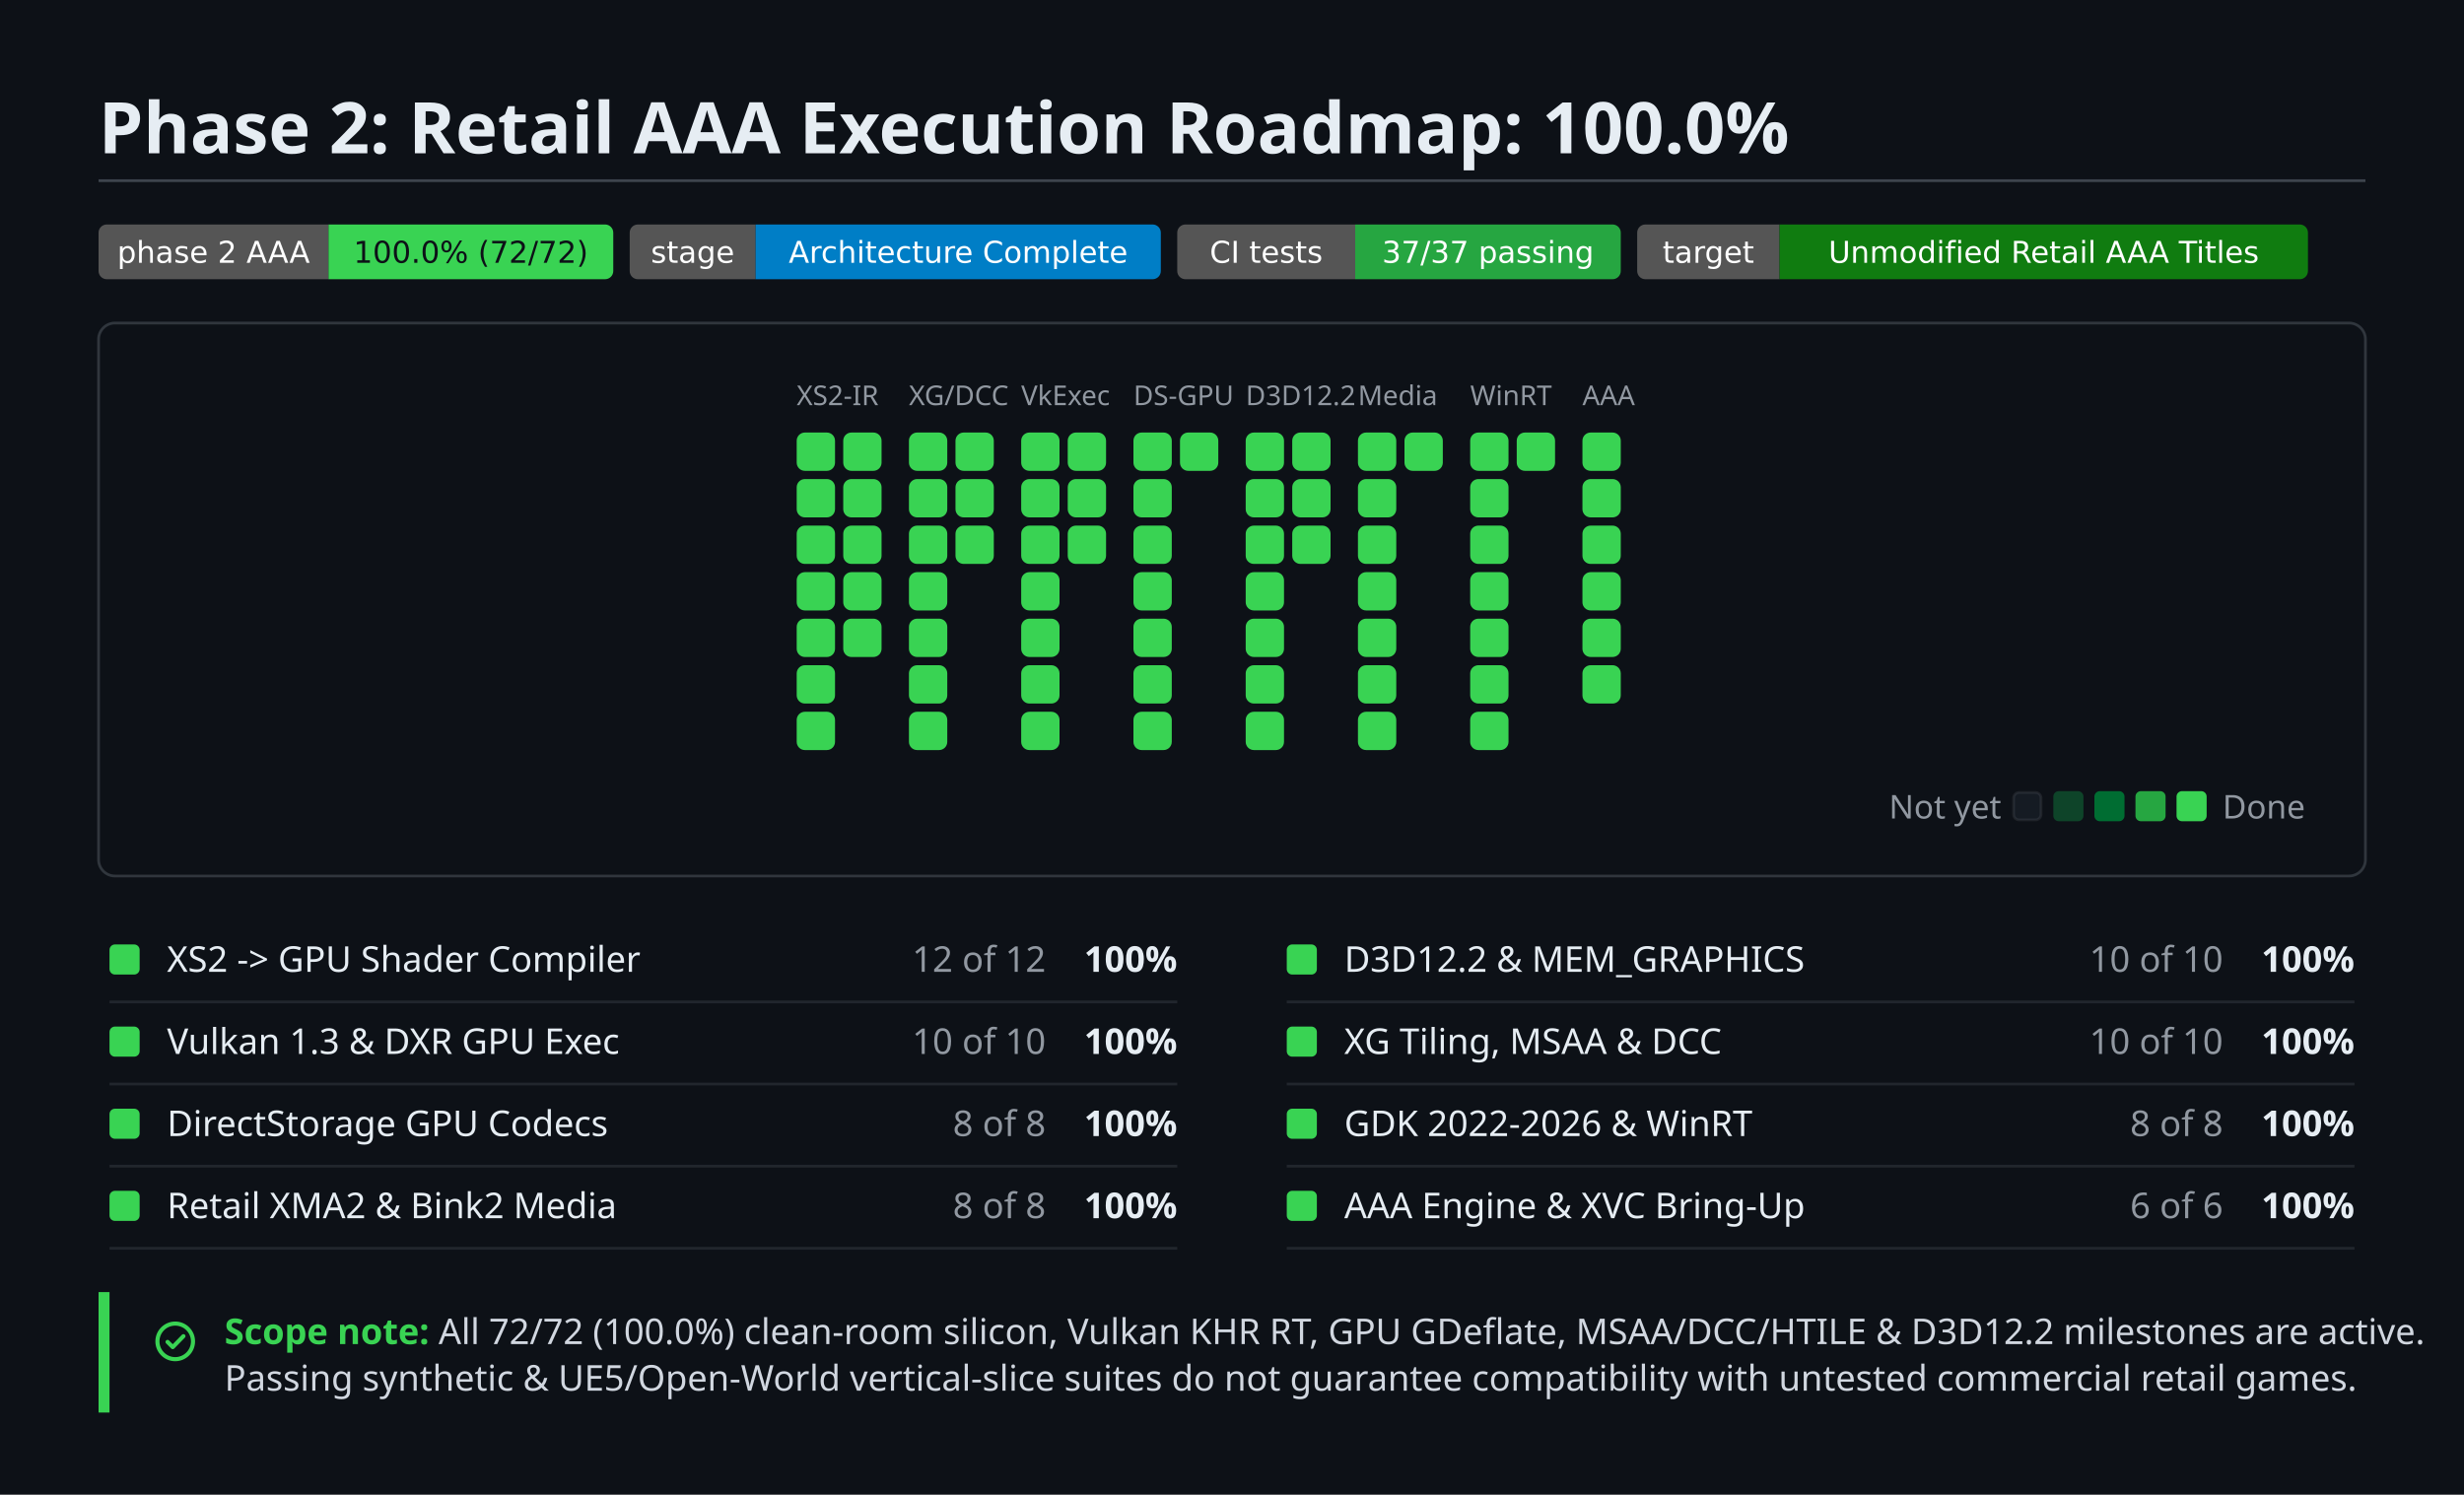
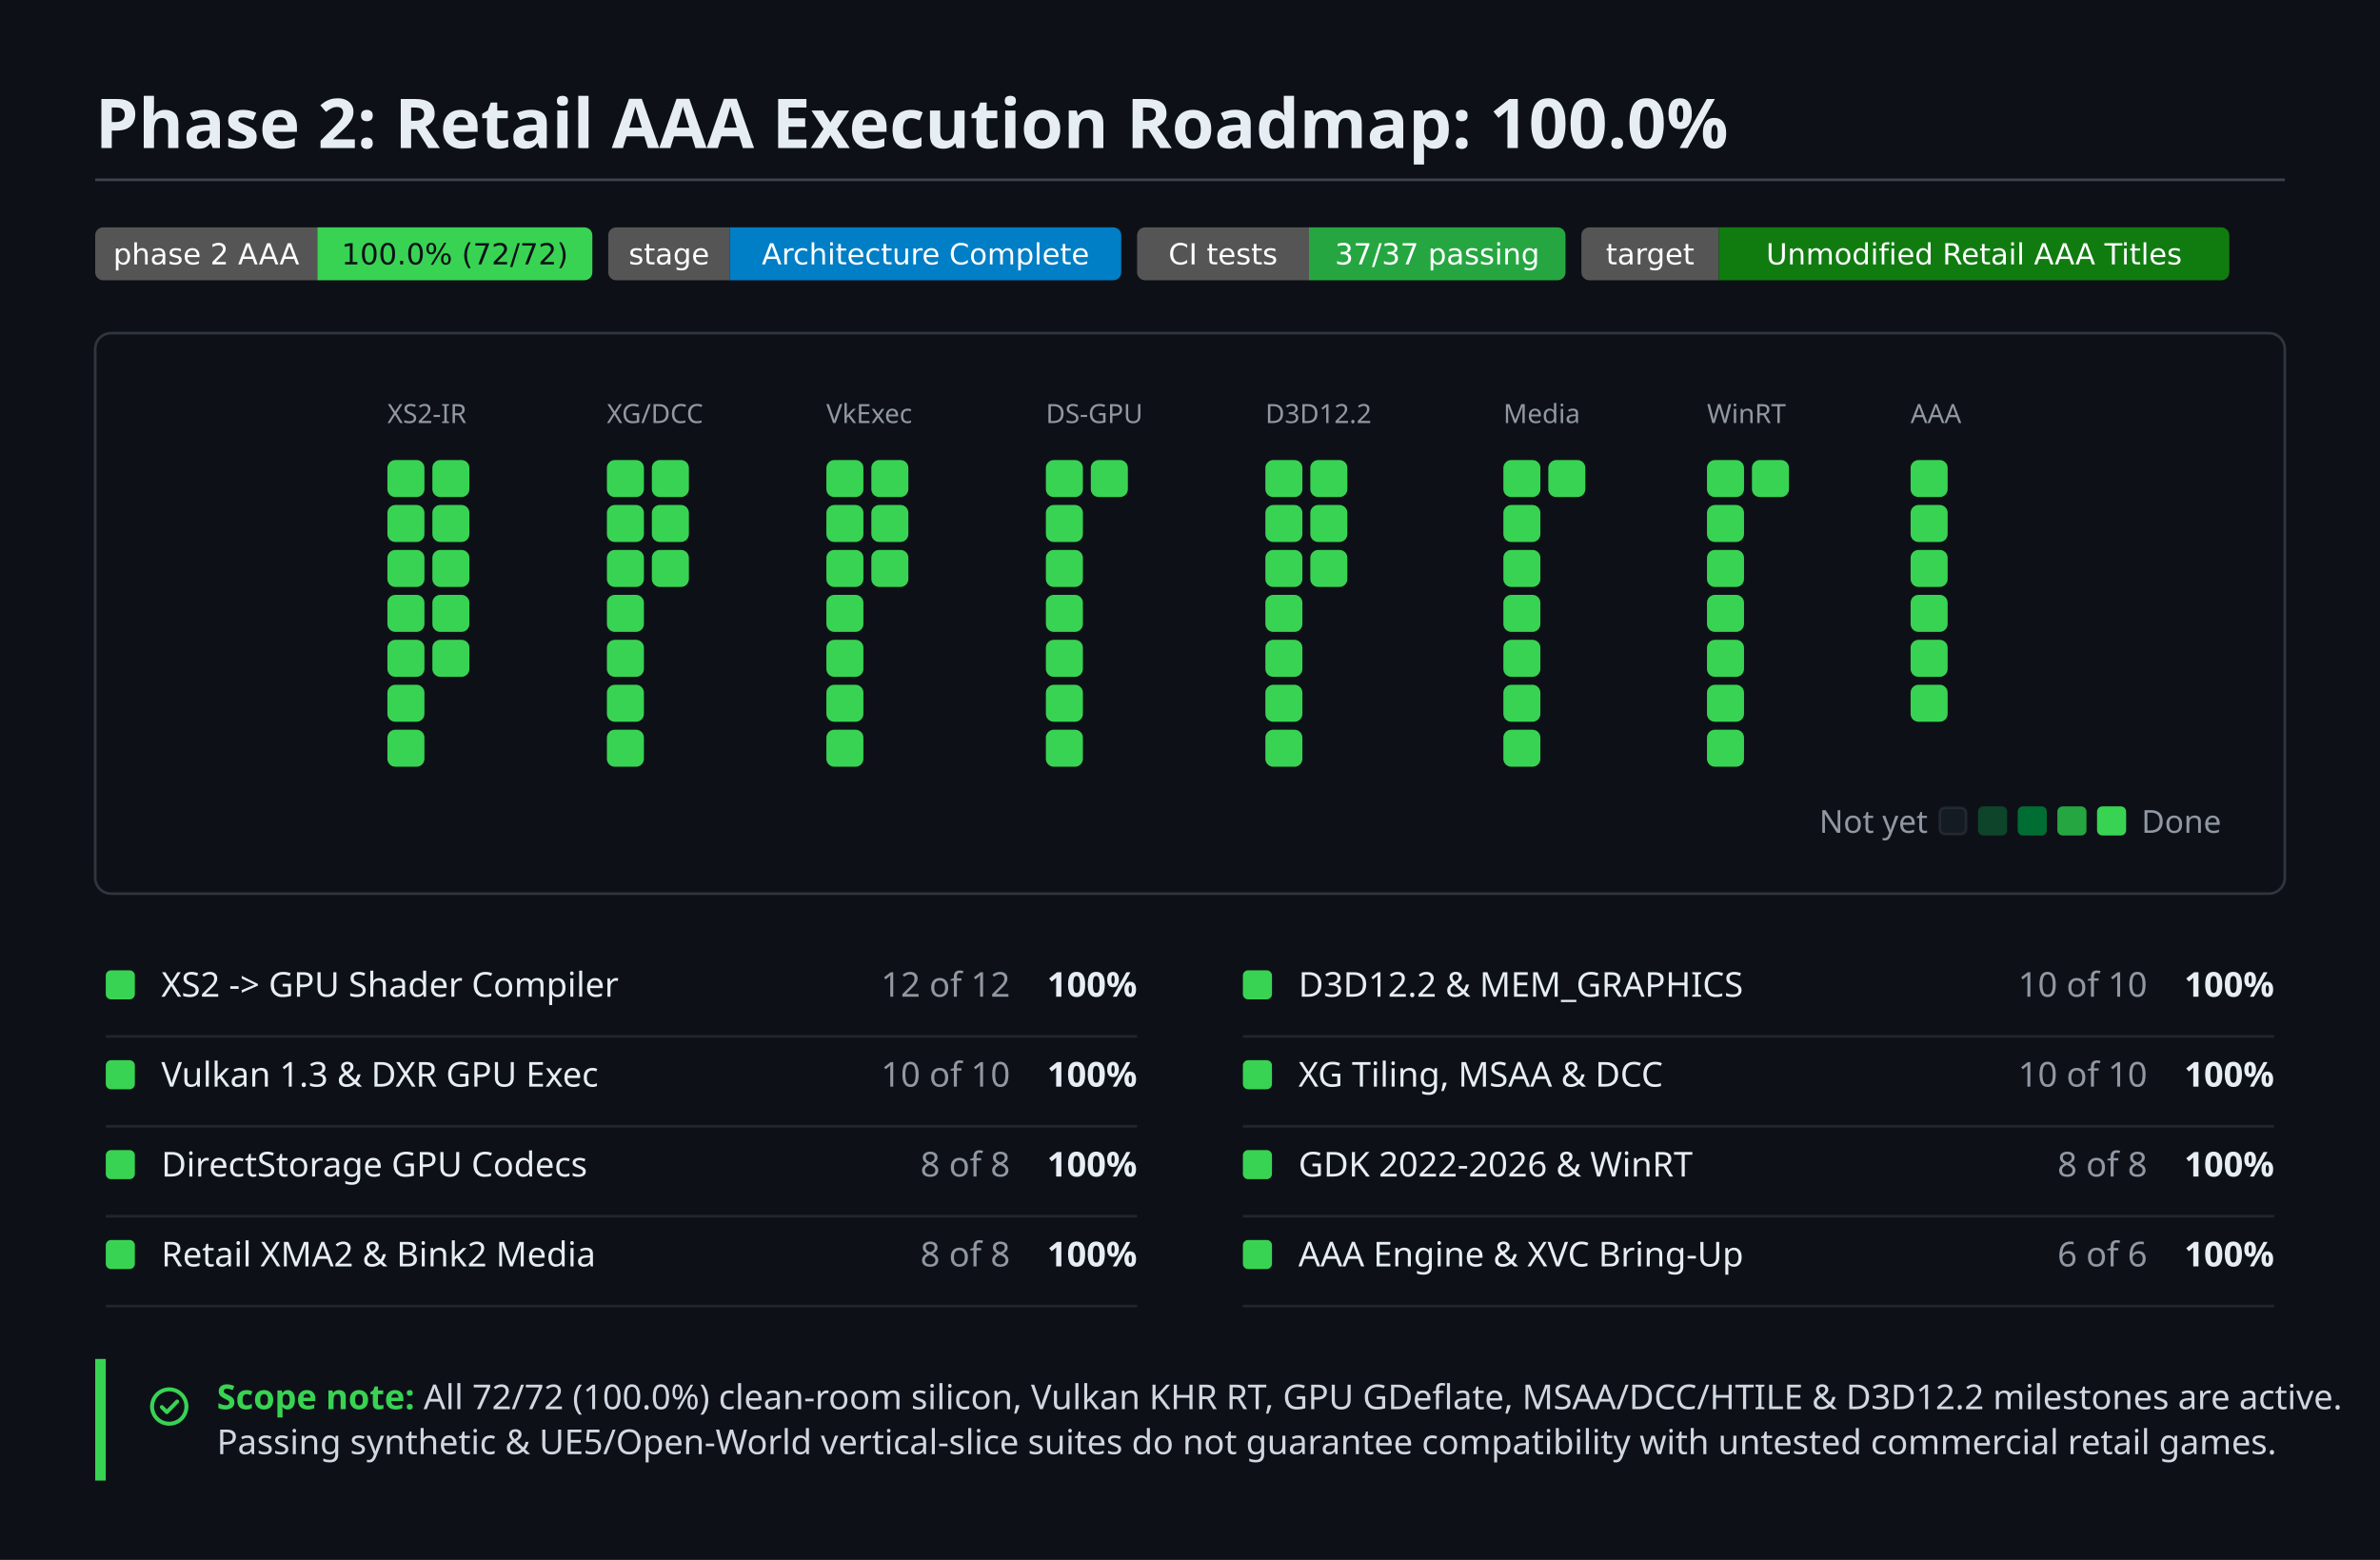
- <svg xmlns="http://www.w3.org/2000/svg" width="900" height="546" viewBox="0 0 900 546" role="img" aria-label="Phase 2: Retail AAA Execution Roadmap: 100.0%">
+ <svg xmlns="http://www.w3.org/2000/svg" width="900" height="590" viewBox="0 0 900 590" role="img" aria-label="Phase 2: Retail AAA Execution Roadmap: 100.0%">
  <style>
    text { font-family: 'Mona Sans', -apple-system, 'Segoe UI', 'Noto Sans', Helvetica, Arial, sans-serif; }
    .h2 { font-size: 26px; font-weight: 600; fill: #e6edf3; }
    .badge-txt { font-family: Verdana, 'DejaVu Sans', Geneva, sans-serif; font-size: 11px; fill: #ffffff; }
    .badge-txt-dark { font-family: Verdana, 'DejaVu Sans', Geneva, sans-serif; font-size: 11px; fill: #0d1117; }
    .g-label { font-size: 10px; fill: #9198a1; }
    .legend-txt { font-size: 12px; fill: #9198a1; }
    .r-name { font-size: 13px; fill: #e6edf3; }
    .r-count { font-size: 13px; fill: #9198a1; font-variant-numeric: tabular-nums; }
    .r-pct { font-size: 13px; font-weight: 600; fill: #e6edf3; font-variant-numeric: tabular-nums; }
    .callout-txt { font-size: 13px; fill: #d1d7e0; }
    .callout-lead { font-size: 13px; font-weight: 600; fill: #39d353; }
  </style>
-   <rect width="900" height="546" fill="#0d1117" />
+   <rect width="900" height="590" fill="#0d1117" />
  <text class="h2" x="36" y="56">Phase 2: Retail AAA Execution Roadmap: 100.0%</text>
-   <line x1="36" y1="66" x2="864" y2="66" stroke="#3d444d" stroke-width="1" />
+   <line x1="36" y1="68" x2="864" y2="68" stroke="#3d444d" stroke-width="1" />
  <clipPath id="bclip0">
-     <rect x="36" y="82" width="188" height="20" rx="3" />
+     <rect x="36" y="86" width="188" height="20" rx="3" />
  </clipPath>
  <g clip-path="url(#bclip0)">
-     <rect x="36" y="82" width="84" height="20" fill="#555555" />
-     <rect x="120" y="82" width="104" height="20" fill="#39d353" />
-     <text class="badge-txt" x="78.0" y="96" text-anchor="middle">phase 2 AAA</text>
-     <text class="badge-txt-dark" x="172.0" y="96" text-anchor="middle">100.0% (72/72)</text>
+     <rect x="36" y="86" width="84" height="20" fill="#555555" />
+     <rect x="120" y="86" width="104" height="20" fill="#39d353" />
+     <text class="badge-txt" x="78.0" y="100" text-anchor="middle">phase 2 AAA</text>
+     <text class="badge-txt-dark" x="172.0" y="100" text-anchor="middle">100.0% (72/72)</text>
  </g>
  <clipPath id="bclip1">
-     <rect x="230" y="82" width="194" height="20" rx="3" />
+     <rect x="230" y="86" width="194" height="20" rx="3" />
  </clipPath>
  <g clip-path="url(#bclip1)">
-     <rect x="230" y="82" width="46" height="20" fill="#555555" />
-     <rect x="276" y="82" width="148" height="20" fill="#007ec6" />
-     <text class="badge-txt" x="253.0" y="96" text-anchor="middle">stage</text>
-     <text class="badge-txt" x="350.0" y="96" text-anchor="middle">Architecture Complete</text>
+     <rect x="230" y="86" width="46" height="20" fill="#555555" />
+     <rect x="276" y="86" width="148" height="20" fill="#007ec6" />
+     <text class="badge-txt" x="253.0" y="100" text-anchor="middle">stage</text>
+     <text class="badge-txt" x="350.0" y="100" text-anchor="middle">Architecture Complete</text>
  </g>
  <clipPath id="bclip2">
-     <rect x="430" y="82" width="162" height="20" rx="3" />
+     <rect x="430" y="86" width="162" height="20" rx="3" />
  </clipPath>
  <g clip-path="url(#bclip2)">
-     <rect x="430" y="82" width="65" height="20" fill="#555555" />
-     <rect x="495" y="82" width="97" height="20" fill="#26a641" />
-     <text class="badge-txt" x="462.5" y="96" text-anchor="middle">CI tests</text>
-     <text class="badge-txt" x="543.5" y="96" text-anchor="middle">37/37 passing</text>
+     <rect x="430" y="86" width="65" height="20" fill="#555555" />
+     <rect x="495" y="86" width="97" height="20" fill="#26a641" />
+     <text class="badge-txt" x="462.5" y="100" text-anchor="middle">CI tests</text>
+     <text class="badge-txt" x="543.5" y="100" text-anchor="middle">37/37 passing</text>
  </g>
  <clipPath id="bclip3">
-     <rect x="598" y="82" width="245" height="20" rx="3" />
+     <rect x="598" y="86" width="245" height="20" rx="3" />
  </clipPath>
  <g clip-path="url(#bclip3)">
-     <rect x="598" y="82" width="52" height="20" fill="#555555" />
-     <rect x="650" y="82" width="193" height="20" fill="#107c10" />
-     <text class="badge-txt" x="624.0" y="96" text-anchor="middle">target</text>
-     <text class="badge-txt" x="746.5" y="96" text-anchor="middle">Unmodified Retail AAA Titles</text>
+     <rect x="598" y="86" width="52" height="20" fill="#555555" />
+     <rect x="650" y="86" width="193" height="20" fill="#107c10" />
+     <text class="badge-txt" x="624.0" y="100" text-anchor="middle">target</text>
+     <text class="badge-txt" x="746.5" y="100" text-anchor="middle">Unmodified Retail AAA Titles</text>
  </g>
-   <rect x="36" y="118" width="828" height="202" rx="6" fill="#0d1117" stroke="#30363d" stroke-width="1" />
-   <text class="g-label" x="291.0" y="148">XS2-IR</text>
-   <rect x="291.0" y="158.0" width="14" height="14" rx="3" fill="#39d353" />
-   <rect x="291.0" y="175.0" width="14" height="14" rx="3" fill="#39d353" />
-   <rect x="291.0" y="192.0" width="14" height="14" rx="3" fill="#39d353" />
-   <rect x="291.0" y="209.0" width="14" height="14" rx="3" fill="#39d353" />
-   <rect x="291.0" y="226.0" width="14" height="14" rx="3" fill="#39d353" />
-   <rect x="291.0" y="243.0" width="14" height="14" rx="3" fill="#39d353" />
-   <rect x="291.0" y="260.0" width="14" height="14" rx="3" fill="#39d353" />
-   <rect x="308.0" y="158.0" width="14" height="14" rx="3" fill="#39d353" />
-   <rect x="308.0" y="175.0" width="14" height="14" rx="3" fill="#39d353" />
-   <rect x="308.0" y="192.0" width="14" height="14" rx="3" fill="#39d353" />
-   <rect x="308.0" y="209.0" width="14" height="14" rx="3" fill="#39d353" />
-   <rect x="308.0" y="226.0" width="14" height="14" rx="3" fill="#39d353" />
-   <text class="g-label" x="332.0" y="148">XG/DCC</text>
-   <rect x="332.0" y="158.0" width="14" height="14" rx="3" fill="#39d353" />
-   <rect x="332.0" y="175.0" width="14" height="14" rx="3" fill="#39d353" />
-   <rect x="332.0" y="192.0" width="14" height="14" rx="3" fill="#39d353" />
-   <rect x="332.0" y="209.0" width="14" height="14" rx="3" fill="#39d353" />
-   <rect x="332.0" y="226.0" width="14" height="14" rx="3" fill="#39d353" />
-   <rect x="332.0" y="243.0" width="14" height="14" rx="3" fill="#39d353" />
-   <rect x="332.0" y="260.0" width="14" height="14" rx="3" fill="#39d353" />
-   <rect x="349.0" y="158.0" width="14" height="14" rx="3" fill="#39d353" />
-   <rect x="349.0" y="175.0" width="14" height="14" rx="3" fill="#39d353" />
-   <rect x="349.0" y="192.0" width="14" height="14" rx="3" fill="#39d353" />
-   <text class="g-label" x="373.0" y="148">VkExec</text>
-   <rect x="373.0" y="158.0" width="14" height="14" rx="3" fill="#39d353" />
-   <rect x="373.0" y="175.0" width="14" height="14" rx="3" fill="#39d353" />
-   <rect x="373.0" y="192.0" width="14" height="14" rx="3" fill="#39d353" />
-   <rect x="373.0" y="209.0" width="14" height="14" rx="3" fill="#39d353" />
-   <rect x="373.0" y="226.0" width="14" height="14" rx="3" fill="#39d353" />
-   <rect x="373.0" y="243.0" width="14" height="14" rx="3" fill="#39d353" />
-   <rect x="373.0" y="260.0" width="14" height="14" rx="3" fill="#39d353" />
-   <rect x="390.0" y="158.0" width="14" height="14" rx="3" fill="#39d353" />
-   <rect x="390.0" y="175.0" width="14" height="14" rx="3" fill="#39d353" />
-   <rect x="390.0" y="192.0" width="14" height="14" rx="3" fill="#39d353" />
-   <text class="g-label" x="414.0" y="148">DS-GPU</text>
-   <rect x="414.0" y="158.0" width="14" height="14" rx="3" fill="#39d353" />
-   <rect x="414.0" y="175.0" width="14" height="14" rx="3" fill="#39d353" />
-   <rect x="414.0" y="192.0" width="14" height="14" rx="3" fill="#39d353" />
-   <rect x="414.0" y="209.0" width="14" height="14" rx="3" fill="#39d353" />
-   <rect x="414.0" y="226.0" width="14" height="14" rx="3" fill="#39d353" />
-   <rect x="414.0" y="243.0" width="14" height="14" rx="3" fill="#39d353" />
-   <rect x="414.0" y="260.0" width="14" height="14" rx="3" fill="#39d353" />
-   <rect x="431.0" y="158.0" width="14" height="14" rx="3" fill="#39d353" />
-   <text class="g-label" x="455.0" y="148">D3D12.2</text>
-   <rect x="455.0" y="158.0" width="14" height="14" rx="3" fill="#39d353" />
-   <rect x="455.0" y="175.0" width="14" height="14" rx="3" fill="#39d353" />
-   <rect x="455.0" y="192.0" width="14" height="14" rx="3" fill="#39d353" />
-   <rect x="455.0" y="209.0" width="14" height="14" rx="3" fill="#39d353" />
-   <rect x="455.0" y="226.0" width="14" height="14" rx="3" fill="#39d353" />
-   <rect x="455.0" y="243.0" width="14" height="14" rx="3" fill="#39d353" />
-   <rect x="455.0" y="260.0" width="14" height="14" rx="3" fill="#39d353" />
-   <rect x="472.0" y="158.0" width="14" height="14" rx="3" fill="#39d353" />
-   <rect x="472.0" y="175.0" width="14" height="14" rx="3" fill="#39d353" />
-   <rect x="472.0" y="192.0" width="14" height="14" rx="3" fill="#39d353" />
-   <text class="g-label" x="496.0" y="148">Media</text>
-   <rect x="496.0" y="158.0" width="14" height="14" rx="3" fill="#39d353" />
-   <rect x="496.0" y="175.0" width="14" height="14" rx="3" fill="#39d353" />
-   <rect x="496.0" y="192.0" width="14" height="14" rx="3" fill="#39d353" />
-   <rect x="496.0" y="209.0" width="14" height="14" rx="3" fill="#39d353" />
-   <rect x="496.0" y="226.0" width="14" height="14" rx="3" fill="#39d353" />
-   <rect x="496.0" y="243.0" width="14" height="14" rx="3" fill="#39d353" />
-   <rect x="496.0" y="260.0" width="14" height="14" rx="3" fill="#39d353" />
-   <rect x="513.0" y="158.0" width="14" height="14" rx="3" fill="#39d353" />
-   <text class="g-label" x="537.0" y="148">WinRT</text>
-   <rect x="537.0" y="158.0" width="14" height="14" rx="3" fill="#39d353" />
-   <rect x="537.0" y="175.0" width="14" height="14" rx="3" fill="#39d353" />
-   <rect x="537.0" y="192.0" width="14" height="14" rx="3" fill="#39d353" />
-   <rect x="537.0" y="209.0" width="14" height="14" rx="3" fill="#39d353" />
-   <rect x="537.0" y="226.0" width="14" height="14" rx="3" fill="#39d353" />
-   <rect x="537.0" y="243.0" width="14" height="14" rx="3" fill="#39d353" />
-   <rect x="537.0" y="260.0" width="14" height="14" rx="3" fill="#39d353" />
-   <rect x="554.0" y="158.0" width="14" height="14" rx="3" fill="#39d353" />
-   <text class="g-label" x="578.0" y="148">AAA</text>
-   <rect x="578.0" y="158.0" width="14" height="14" rx="3" fill="#39d353" />
-   <rect x="578.0" y="175.0" width="14" height="14" rx="3" fill="#39d353" />
-   <rect x="578.0" y="192.0" width="14" height="14" rx="3" fill="#39d353" />
-   <rect x="578.0" y="209.0" width="14" height="14" rx="3" fill="#39d353" />
-   <rect x="578.0" y="226.0" width="14" height="14" rx="3" fill="#39d353" />
-   <rect x="578.0" y="243.0" width="14" height="14" rx="3" fill="#39d353" />
-   <text class="legend-txt" x="842" y="299" text-anchor="end">Done</text>
-   <rect x="795.0" y="289.0" width="11" height="11" rx="2" fill="#39d353" />
-   <rect x="780.0" y="289.0" width="11" height="11" rx="2" fill="#26a641" />
-   <rect x="765.0" y="289.0" width="11" height="11" rx="2" fill="#006d32" />
-   <rect x="750.0" y="289.0" width="11" height="11" rx="2" fill="#0e4429" />
-   <rect x="735.5" y="289.5" width="10" height="10" rx="2" fill="#151b23" stroke="rgba(240,246,252,0.08)" stroke-width="1" />
-   <text class="legend-txt" x="731" y="299" text-anchor="end">Not yet</text>
-   <rect x="40.0" y="345.0" width="11" height="11" rx="2" fill="#39d353" />
-   <text class="r-name" x="61.0" y="355">XS2 -&gt; GPU Shader Compiler</text>
-   <text class="r-count" x="382.0" y="355" text-anchor="end">12 of 12</text>
-   <text class="r-pct" x="430.0" y="355" text-anchor="end">100%</text>
-   <line x1="40.0" y1="366" x2="430.0" y2="366" stroke="#21262d" stroke-width="1" />
-   <rect x="470.0" y="345.0" width="11" height="11" rx="2" fill="#39d353" />
-   <text class="r-name" x="491.0" y="355">D3D12.2 &amp; MEM_GRAPHICS</text>
-   <text class="r-count" x="812.0" y="355" text-anchor="end">10 of 10</text>
-   <text class="r-pct" x="860.0" y="355" text-anchor="end">100%</text>
-   <line x1="470.0" y1="366" x2="860.0" y2="366" stroke="#21262d" stroke-width="1" />
-   <rect x="40.0" y="375.0" width="11" height="11" rx="2" fill="#39d353" />
-   <text class="r-name" x="61.0" y="385">Vulkan 1.3 &amp; DXR GPU Exec</text>
-   <text class="r-count" x="382.0" y="385" text-anchor="end">10 of 10</text>
-   <text class="r-pct" x="430.0" y="385" text-anchor="end">100%</text>
-   <line x1="40.0" y1="396" x2="430.0" y2="396" stroke="#21262d" stroke-width="1" />
-   <rect x="470.0" y="375.0" width="11" height="11" rx="2" fill="#39d353" />
-   <text class="r-name" x="491.0" y="385">XG Tiling, MSAA &amp; DCC</text>
-   <text class="r-count" x="812.0" y="385" text-anchor="end">10 of 10</text>
-   <text class="r-pct" x="860.0" y="385" text-anchor="end">100%</text>
-   <line x1="470.0" y1="396" x2="860.0" y2="396" stroke="#21262d" stroke-width="1" />
-   <rect x="40.0" y="405.0" width="11" height="11" rx="2" fill="#39d353" />
-   <text class="r-name" x="61.0" y="415">DirectStorage GPU Codecs</text>
-   <text class="r-count" x="382.0" y="415" text-anchor="end">8 of 8</text>
-   <text class="r-pct" x="430.0" y="415" text-anchor="end">100%</text>
+   <rect x="36" y="126" width="828" height="212" rx="6" fill="#0d1117" stroke="#30363d" stroke-width="1" />
+   <text class="g-label" x="146.5" y="160">XS2-IR</text>
+   <rect x="146.5" y="174.0" width="14" height="14" rx="3" fill="#39d353" />
+   <rect x="146.5" y="191.0" width="14" height="14" rx="3" fill="#39d353" />
+   <rect x="146.5" y="208.0" width="14" height="14" rx="3" fill="#39d353" />
+   <rect x="146.5" y="225.0" width="14" height="14" rx="3" fill="#39d353" />
+   <rect x="146.5" y="242.0" width="14" height="14" rx="3" fill="#39d353" />
+   <rect x="146.5" y="259.0" width="14" height="14" rx="3" fill="#39d353" />
+   <rect x="146.5" y="276.0" width="14" height="14" rx="3" fill="#39d353" />
+   <rect x="163.5" y="174.0" width="14" height="14" rx="3" fill="#39d353" />
+   <rect x="163.5" y="191.0" width="14" height="14" rx="3" fill="#39d353" />
+   <rect x="163.5" y="208.0" width="14" height="14" rx="3" fill="#39d353" />
+   <rect x="163.5" y="225.0" width="14" height="14" rx="3" fill="#39d353" />
+   <rect x="163.5" y="242.0" width="14" height="14" rx="3" fill="#39d353" />
+   <text class="g-label" x="229.5" y="160">XG/DCC</text>
+   <rect x="229.5" y="174.0" width="14" height="14" rx="3" fill="#39d353" />
+   <rect x="229.5" y="191.0" width="14" height="14" rx="3" fill="#39d353" />
+   <rect x="229.5" y="208.0" width="14" height="14" rx="3" fill="#39d353" />
+   <rect x="229.5" y="225.0" width="14" height="14" rx="3" fill="#39d353" />
+   <rect x="229.5" y="242.0" width="14" height="14" rx="3" fill="#39d353" />
+   <rect x="229.5" y="259.0" width="14" height="14" rx="3" fill="#39d353" />
+   <rect x="229.5" y="276.0" width="14" height="14" rx="3" fill="#39d353" />
+   <rect x="246.5" y="174.0" width="14" height="14" rx="3" fill="#39d353" />
+   <rect x="246.5" y="191.0" width="14" height="14" rx="3" fill="#39d353" />
+   <rect x="246.5" y="208.0" width="14" height="14" rx="3" fill="#39d353" />
+   <text class="g-label" x="312.5" y="160">VkExec</text>
+   <rect x="312.5" y="174.0" width="14" height="14" rx="3" fill="#39d353" />
+   <rect x="312.5" y="191.0" width="14" height="14" rx="3" fill="#39d353" />
+   <rect x="312.5" y="208.0" width="14" height="14" rx="3" fill="#39d353" />
+   <rect x="312.5" y="225.0" width="14" height="14" rx="3" fill="#39d353" />
+   <rect x="312.5" y="242.0" width="14" height="14" rx="3" fill="#39d353" />
+   <rect x="312.5" y="259.0" width="14" height="14" rx="3" fill="#39d353" />
+   <rect x="312.5" y="276.0" width="14" height="14" rx="3" fill="#39d353" />
+   <rect x="329.5" y="174.0" width="14" height="14" rx="3" fill="#39d353" />
+   <rect x="329.5" y="191.0" width="14" height="14" rx="3" fill="#39d353" />
+   <rect x="329.5" y="208.0" width="14" height="14" rx="3" fill="#39d353" />
+   <text class="g-label" x="395.5" y="160">DS-GPU</text>
+   <rect x="395.5" y="174.0" width="14" height="14" rx="3" fill="#39d353" />
+   <rect x="395.5" y="191.0" width="14" height="14" rx="3" fill="#39d353" />
+   <rect x="395.5" y="208.0" width="14" height="14" rx="3" fill="#39d353" />
+   <rect x="395.5" y="225.0" width="14" height="14" rx="3" fill="#39d353" />
+   <rect x="395.5" y="242.0" width="14" height="14" rx="3" fill="#39d353" />
+   <rect x="395.5" y="259.0" width="14" height="14" rx="3" fill="#39d353" />
+   <rect x="395.5" y="276.0" width="14" height="14" rx="3" fill="#39d353" />
+   <rect x="412.5" y="174.0" width="14" height="14" rx="3" fill="#39d353" />
+   <text class="g-label" x="478.5" y="160">D3D12.2</text>
+   <rect x="478.5" y="174.0" width="14" height="14" rx="3" fill="#39d353" />
+   <rect x="478.5" y="191.0" width="14" height="14" rx="3" fill="#39d353" />
+   <rect x="478.5" y="208.0" width="14" height="14" rx="3" fill="#39d353" />
+   <rect x="478.5" y="225.0" width="14" height="14" rx="3" fill="#39d353" />
+   <rect x="478.5" y="242.0" width="14" height="14" rx="3" fill="#39d353" />
+   <rect x="478.5" y="259.0" width="14" height="14" rx="3" fill="#39d353" />
+   <rect x="478.5" y="276.0" width="14" height="14" rx="3" fill="#39d353" />
+   <rect x="495.5" y="174.0" width="14" height="14" rx="3" fill="#39d353" />
+   <rect x="495.5" y="191.0" width="14" height="14" rx="3" fill="#39d353" />
+   <rect x="495.5" y="208.0" width="14" height="14" rx="3" fill="#39d353" />
+   <text class="g-label" x="568.5" y="160">Media</text>
+   <rect x="568.5" y="174.0" width="14" height="14" rx="3" fill="#39d353" />
+   <rect x="568.5" y="191.0" width="14" height="14" rx="3" fill="#39d353" />
+   <rect x="568.5" y="208.0" width="14" height="14" rx="3" fill="#39d353" />
+   <rect x="568.5" y="225.0" width="14" height="14" rx="3" fill="#39d353" />
+   <rect x="568.5" y="242.0" width="14" height="14" rx="3" fill="#39d353" />
+   <rect x="568.5" y="259.0" width="14" height="14" rx="3" fill="#39d353" />
+   <rect x="568.5" y="276.0" width="14" height="14" rx="3" fill="#39d353" />
+   <rect x="585.5" y="174.0" width="14" height="14" rx="3" fill="#39d353" />
+   <text class="g-label" x="645.5" y="160">WinRT</text>
+   <rect x="645.5" y="174.0" width="14" height="14" rx="3" fill="#39d353" />
+   <rect x="645.5" y="191.0" width="14" height="14" rx="3" fill="#39d353" />
+   <rect x="645.5" y="208.0" width="14" height="14" rx="3" fill="#39d353" />
+   <rect x="645.5" y="225.0" width="14" height="14" rx="3" fill="#39d353" />
+   <rect x="645.5" y="242.0" width="14" height="14" rx="3" fill="#39d353" />
+   <rect x="645.5" y="259.0" width="14" height="14" rx="3" fill="#39d353" />
+   <rect x="645.5" y="276.0" width="14" height="14" rx="3" fill="#39d353" />
+   <rect x="662.5" y="174.0" width="14" height="14" rx="3" fill="#39d353" />
+   <text class="g-label" x="722.5" y="160">AAA</text>
+   <rect x="722.5" y="174.0" width="14" height="14" rx="3" fill="#39d353" />
+   <rect x="722.5" y="191.0" width="14" height="14" rx="3" fill="#39d353" />
+   <rect x="722.5" y="208.0" width="14" height="14" rx="3" fill="#39d353" />
+   <rect x="722.5" y="225.0" width="14" height="14" rx="3" fill="#39d353" />
+   <rect x="722.5" y="242.0" width="14" height="14" rx="3" fill="#39d353" />
+   <rect x="722.5" y="259.0" width="14" height="14" rx="3" fill="#39d353" />
+   <text class="legend-txt" x="840" y="315" text-anchor="end">Done</text>
+   <rect x="793.0" y="305.0" width="11" height="11" rx="2" fill="#39d353" />
+   <rect x="778.0" y="305.0" width="11" height="11" rx="2" fill="#26a641" />
+   <rect x="763.0" y="305.0" width="11" height="11" rx="2" fill="#006d32" />
+   <rect x="748.0" y="305.0" width="11" height="11" rx="2" fill="#0e4429" />
+   <rect x="733.5" y="305.5" width="10" height="10" rx="2" fill="#151b23" stroke="rgba(240,246,252,0.08)" stroke-width="1" />
+   <text class="legend-txt" x="729" y="315" text-anchor="end">Not yet</text>
+   <rect x="40.0" y="367.0" width="11" height="11" rx="2" fill="#39d353" />
+   <text class="r-name" x="61.0" y="377">XS2 -&gt; GPU Shader Compiler</text>
+   <text class="r-count" x="382.0" y="377" text-anchor="end">12 of 12</text>
+   <text class="r-pct" x="430.0" y="377" text-anchor="end">100%</text>
+   <line x1="40.0" y1="392" x2="430.0" y2="392" stroke="#21262d" stroke-width="1" />
+   <rect x="470.0" y="367.0" width="11" height="11" rx="2" fill="#39d353" />
+   <text class="r-name" x="491.0" y="377">D3D12.2 &amp; MEM_GRAPHICS</text>
+   <text class="r-count" x="812.0" y="377" text-anchor="end">10 of 10</text>
+   <text class="r-pct" x="860.0" y="377" text-anchor="end">100%</text>
+   <line x1="470.0" y1="392" x2="860.0" y2="392" stroke="#21262d" stroke-width="1" />
+   <rect x="40.0" y="401.0" width="11" height="11" rx="2" fill="#39d353" />
+   <text class="r-name" x="61.0" y="411">Vulkan 1.3 &amp; DXR GPU Exec</text>
+   <text class="r-count" x="382.0" y="411" text-anchor="end">10 of 10</text>
+   <text class="r-pct" x="430.0" y="411" text-anchor="end">100%</text>
  <line x1="40.0" y1="426" x2="430.0" y2="426" stroke="#21262d" stroke-width="1" />
-   <rect x="470.0" y="405.0" width="11" height="11" rx="2" fill="#39d353" />
-   <text class="r-name" x="491.0" y="415">GDK 2022-2026 &amp; WinRT</text>
-   <text class="r-count" x="812.0" y="415" text-anchor="end">8 of 8</text>
-   <text class="r-pct" x="860.0" y="415" text-anchor="end">100%</text>
+   <rect x="470.0" y="401.0" width="11" height="11" rx="2" fill="#39d353" />
+   <text class="r-name" x="491.0" y="411">XG Tiling, MSAA &amp; DCC</text>
+   <text class="r-count" x="812.0" y="411" text-anchor="end">10 of 10</text>
+   <text class="r-pct" x="860.0" y="411" text-anchor="end">100%</text>
  <line x1="470.0" y1="426" x2="860.0" y2="426" stroke="#21262d" stroke-width="1" />
  <rect x="40.0" y="435.0" width="11" height="11" rx="2" fill="#39d353" />
-   <text class="r-name" x="61.0" y="445">Retail XMA2 &amp; Bink2 Media</text>
+   <text class="r-name" x="61.0" y="445">DirectStorage GPU Codecs</text>
  <text class="r-count" x="382.0" y="445" text-anchor="end">8 of 8</text>
  <text class="r-pct" x="430.0" y="445" text-anchor="end">100%</text>
-   <line x1="40.0" y1="456" x2="430.0" y2="456" stroke="#21262d" stroke-width="1" />
+   <line x1="40.0" y1="460" x2="430.0" y2="460" stroke="#21262d" stroke-width="1" />
  <rect x="470.0" y="435.0" width="11" height="11" rx="2" fill="#39d353" />
-   <text class="r-name" x="491.0" y="445">AAA Engine &amp; XVC Bring-Up</text>
-   <text class="r-count" x="812.0" y="445" text-anchor="end">6 of 6</text>
+   <text class="r-name" x="491.0" y="445">GDK 2022-2026 &amp; WinRT</text>
+   <text class="r-count" x="812.0" y="445" text-anchor="end">8 of 8</text>
  <text class="r-pct" x="860.0" y="445" text-anchor="end">100%</text>
-   <line x1="470.0" y1="456" x2="860.0" y2="456" stroke="#21262d" stroke-width="1" />
-   <rect x="36" y="472" width="4" height="44" fill="#39d353" />
-   <g transform="translate(56,482)">
+   <line x1="470.0" y1="460" x2="860.0" y2="460" stroke="#21262d" stroke-width="1" />
+   <rect x="40.0" y="469.0" width="11" height="11" rx="2" fill="#39d353" />
+   <text class="r-name" x="61.0" y="479">Retail XMA2 &amp; Bink2 Media</text>
+   <text class="r-count" x="382.0" y="479" text-anchor="end">8 of 8</text>
+   <text class="r-pct" x="430.0" y="479" text-anchor="end">100%</text>
+   <line x1="40.0" y1="494" x2="430.0" y2="494" stroke="#21262d" stroke-width="1" />
+   <rect x="470.0" y="469.0" width="11" height="11" rx="2" fill="#39d353" />
+   <text class="r-name" x="491.0" y="479">AAA Engine &amp; XVC Bring-Up</text>
+   <text class="r-count" x="812.0" y="479" text-anchor="end">6 of 6</text>
+   <text class="r-pct" x="860.0" y="479" text-anchor="end">100%</text>
+   <line x1="470.0" y1="494" x2="860.0" y2="494" stroke="#21262d" stroke-width="1" />
+   <rect x="36" y="514" width="4" height="46" fill="#39d353" />
+   <g transform="translate(56,524)">
    <circle cx="8" cy="8" r="6.5" fill="none" stroke="#39d353" stroke-width="1.5" />
    <path d="M5.2 8.2 7.1 10.1 11 6.1" fill="none" stroke="#39d353" stroke-width="1.5" stroke-linecap="round" stroke-linejoin="round" />
  </g>
-   <text class="callout-txt" x="82" y="491">
+   <text class="callout-txt" x="82" y="533">
    <tspan class="callout-lead">Scope note:</tspan> All 72/72 (100.0%) clean-room silicon, Vulkan KHR RT, GPU GDeflate, MSAA/DCC/HTILE &amp; D3D12.2 milestones are active.</text>
-   <text class="callout-txt" x="82" y="508">Passing synthetic &amp; UE5/Open-World vertical-slice suites do not guarantee compatibility with untested commercial retail games.</text>
+   <text class="callout-txt" x="82" y="550">Passing synthetic &amp; UE5/Open-World vertical-slice suites do not guarantee compatibility with untested commercial retail games.</text>
</svg>
